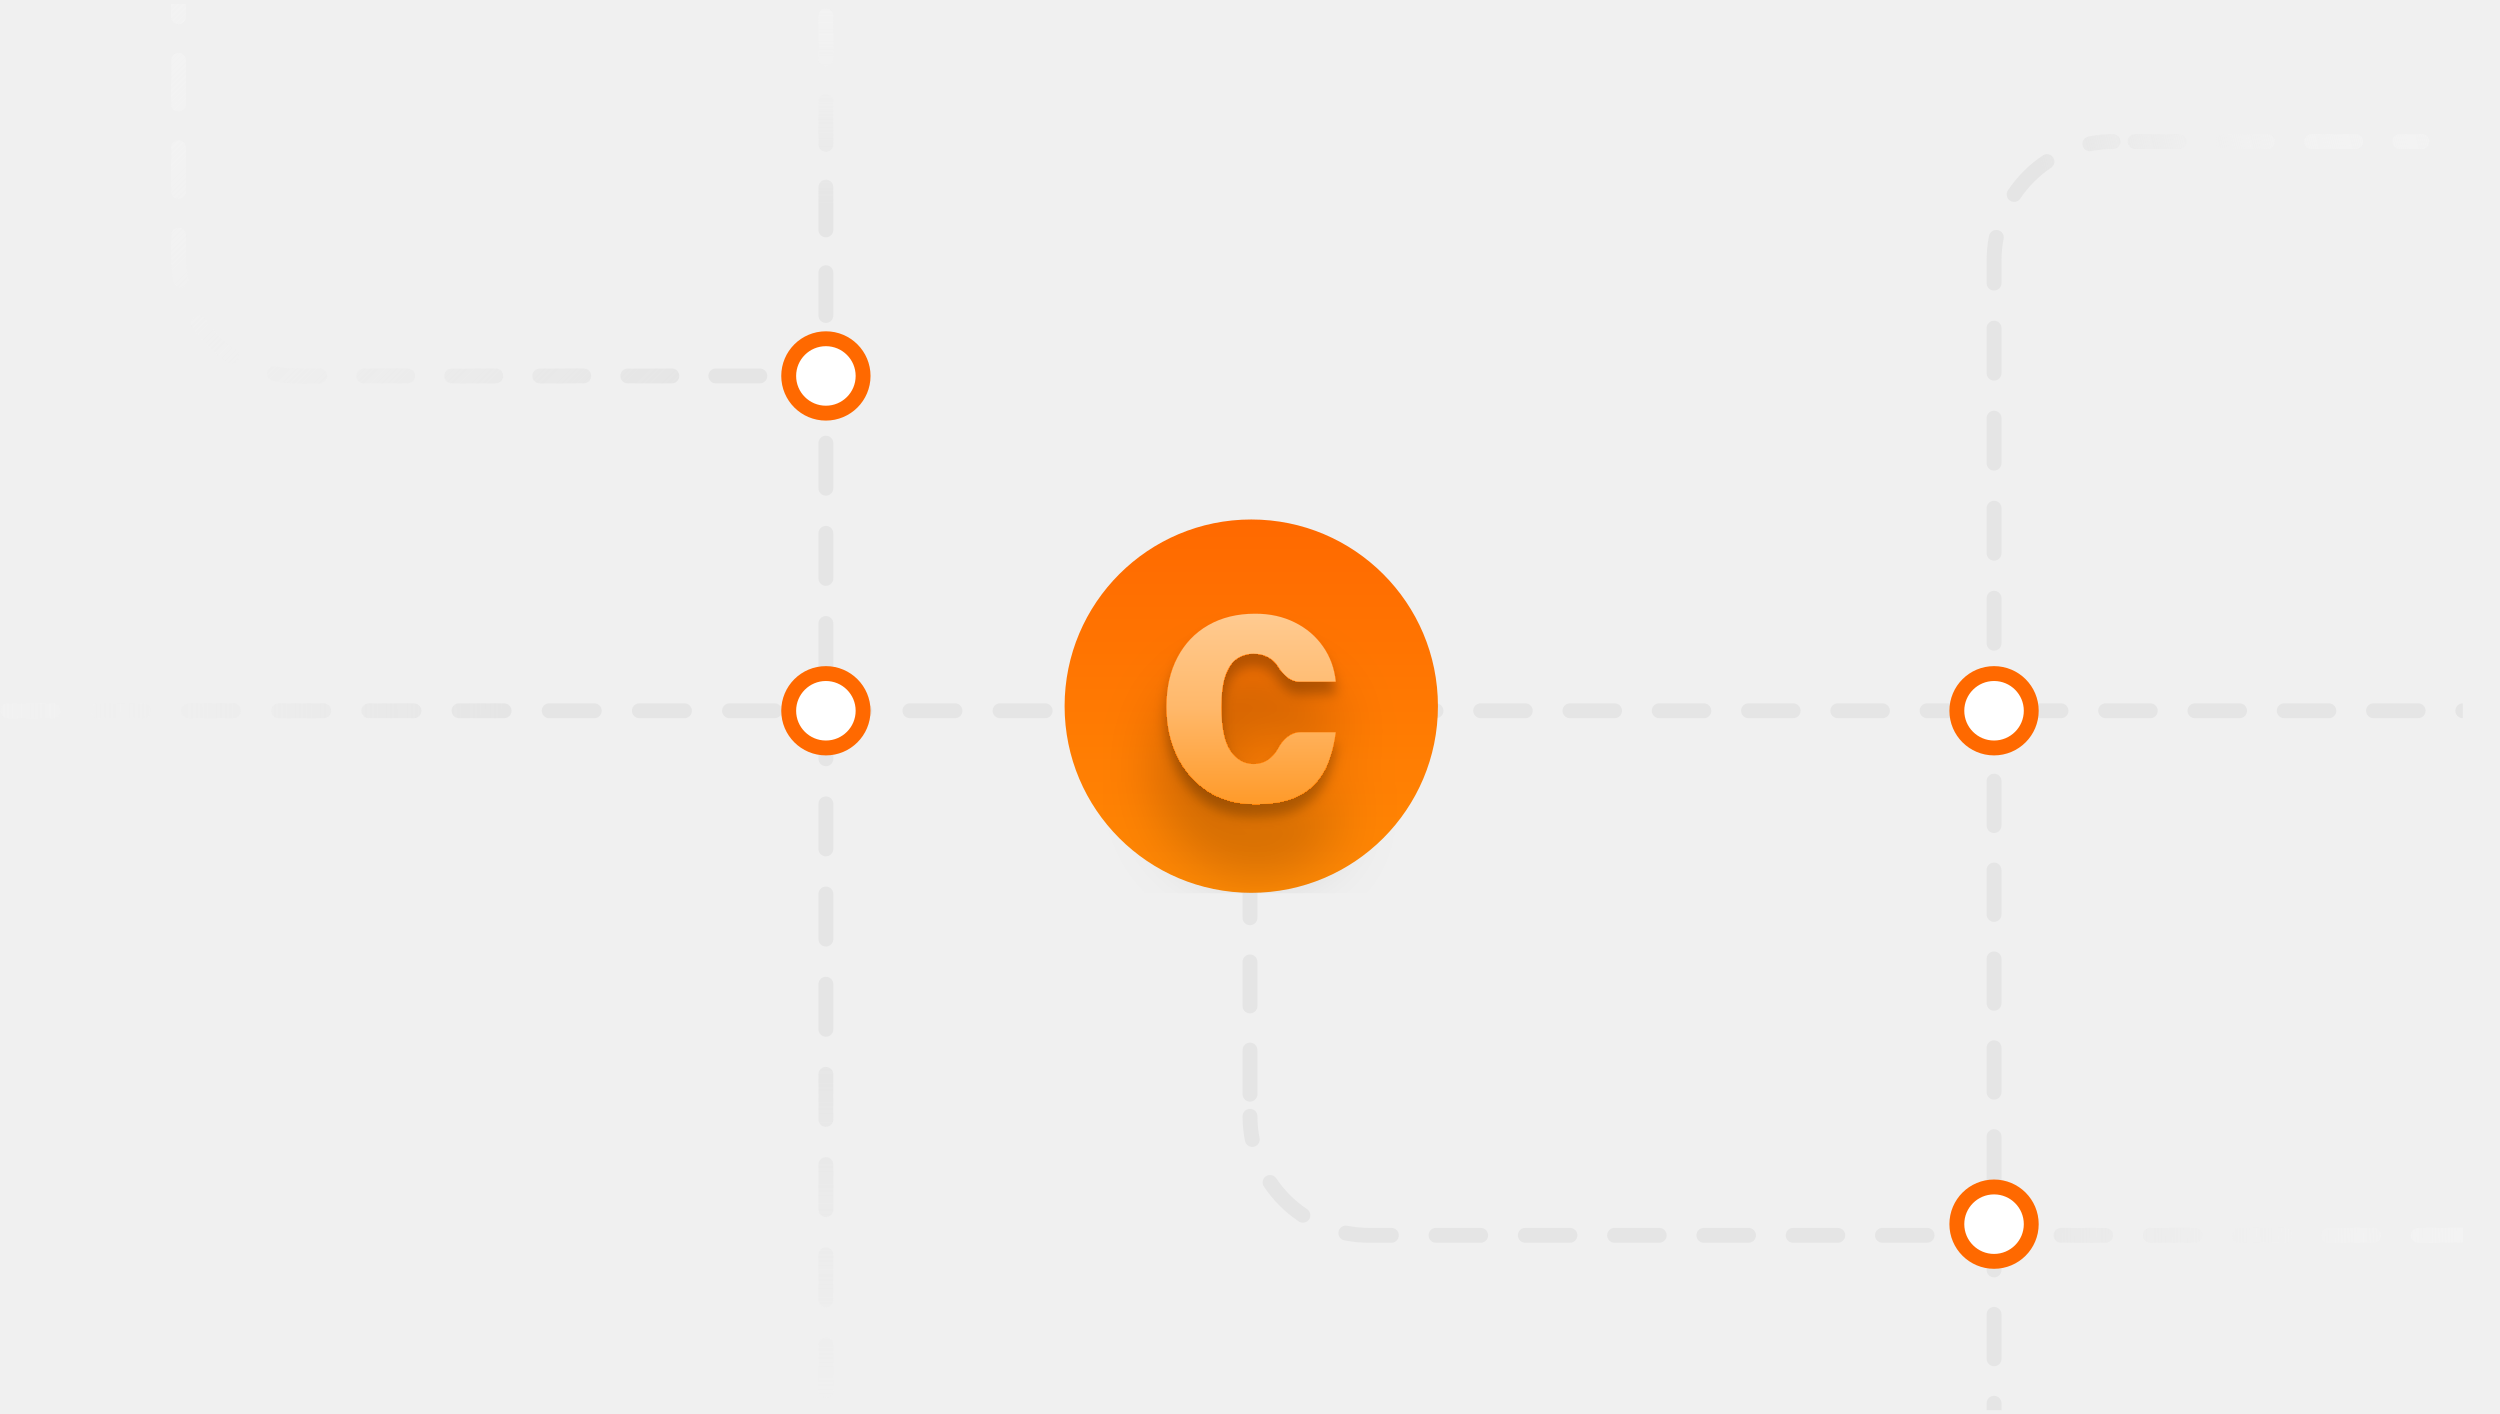
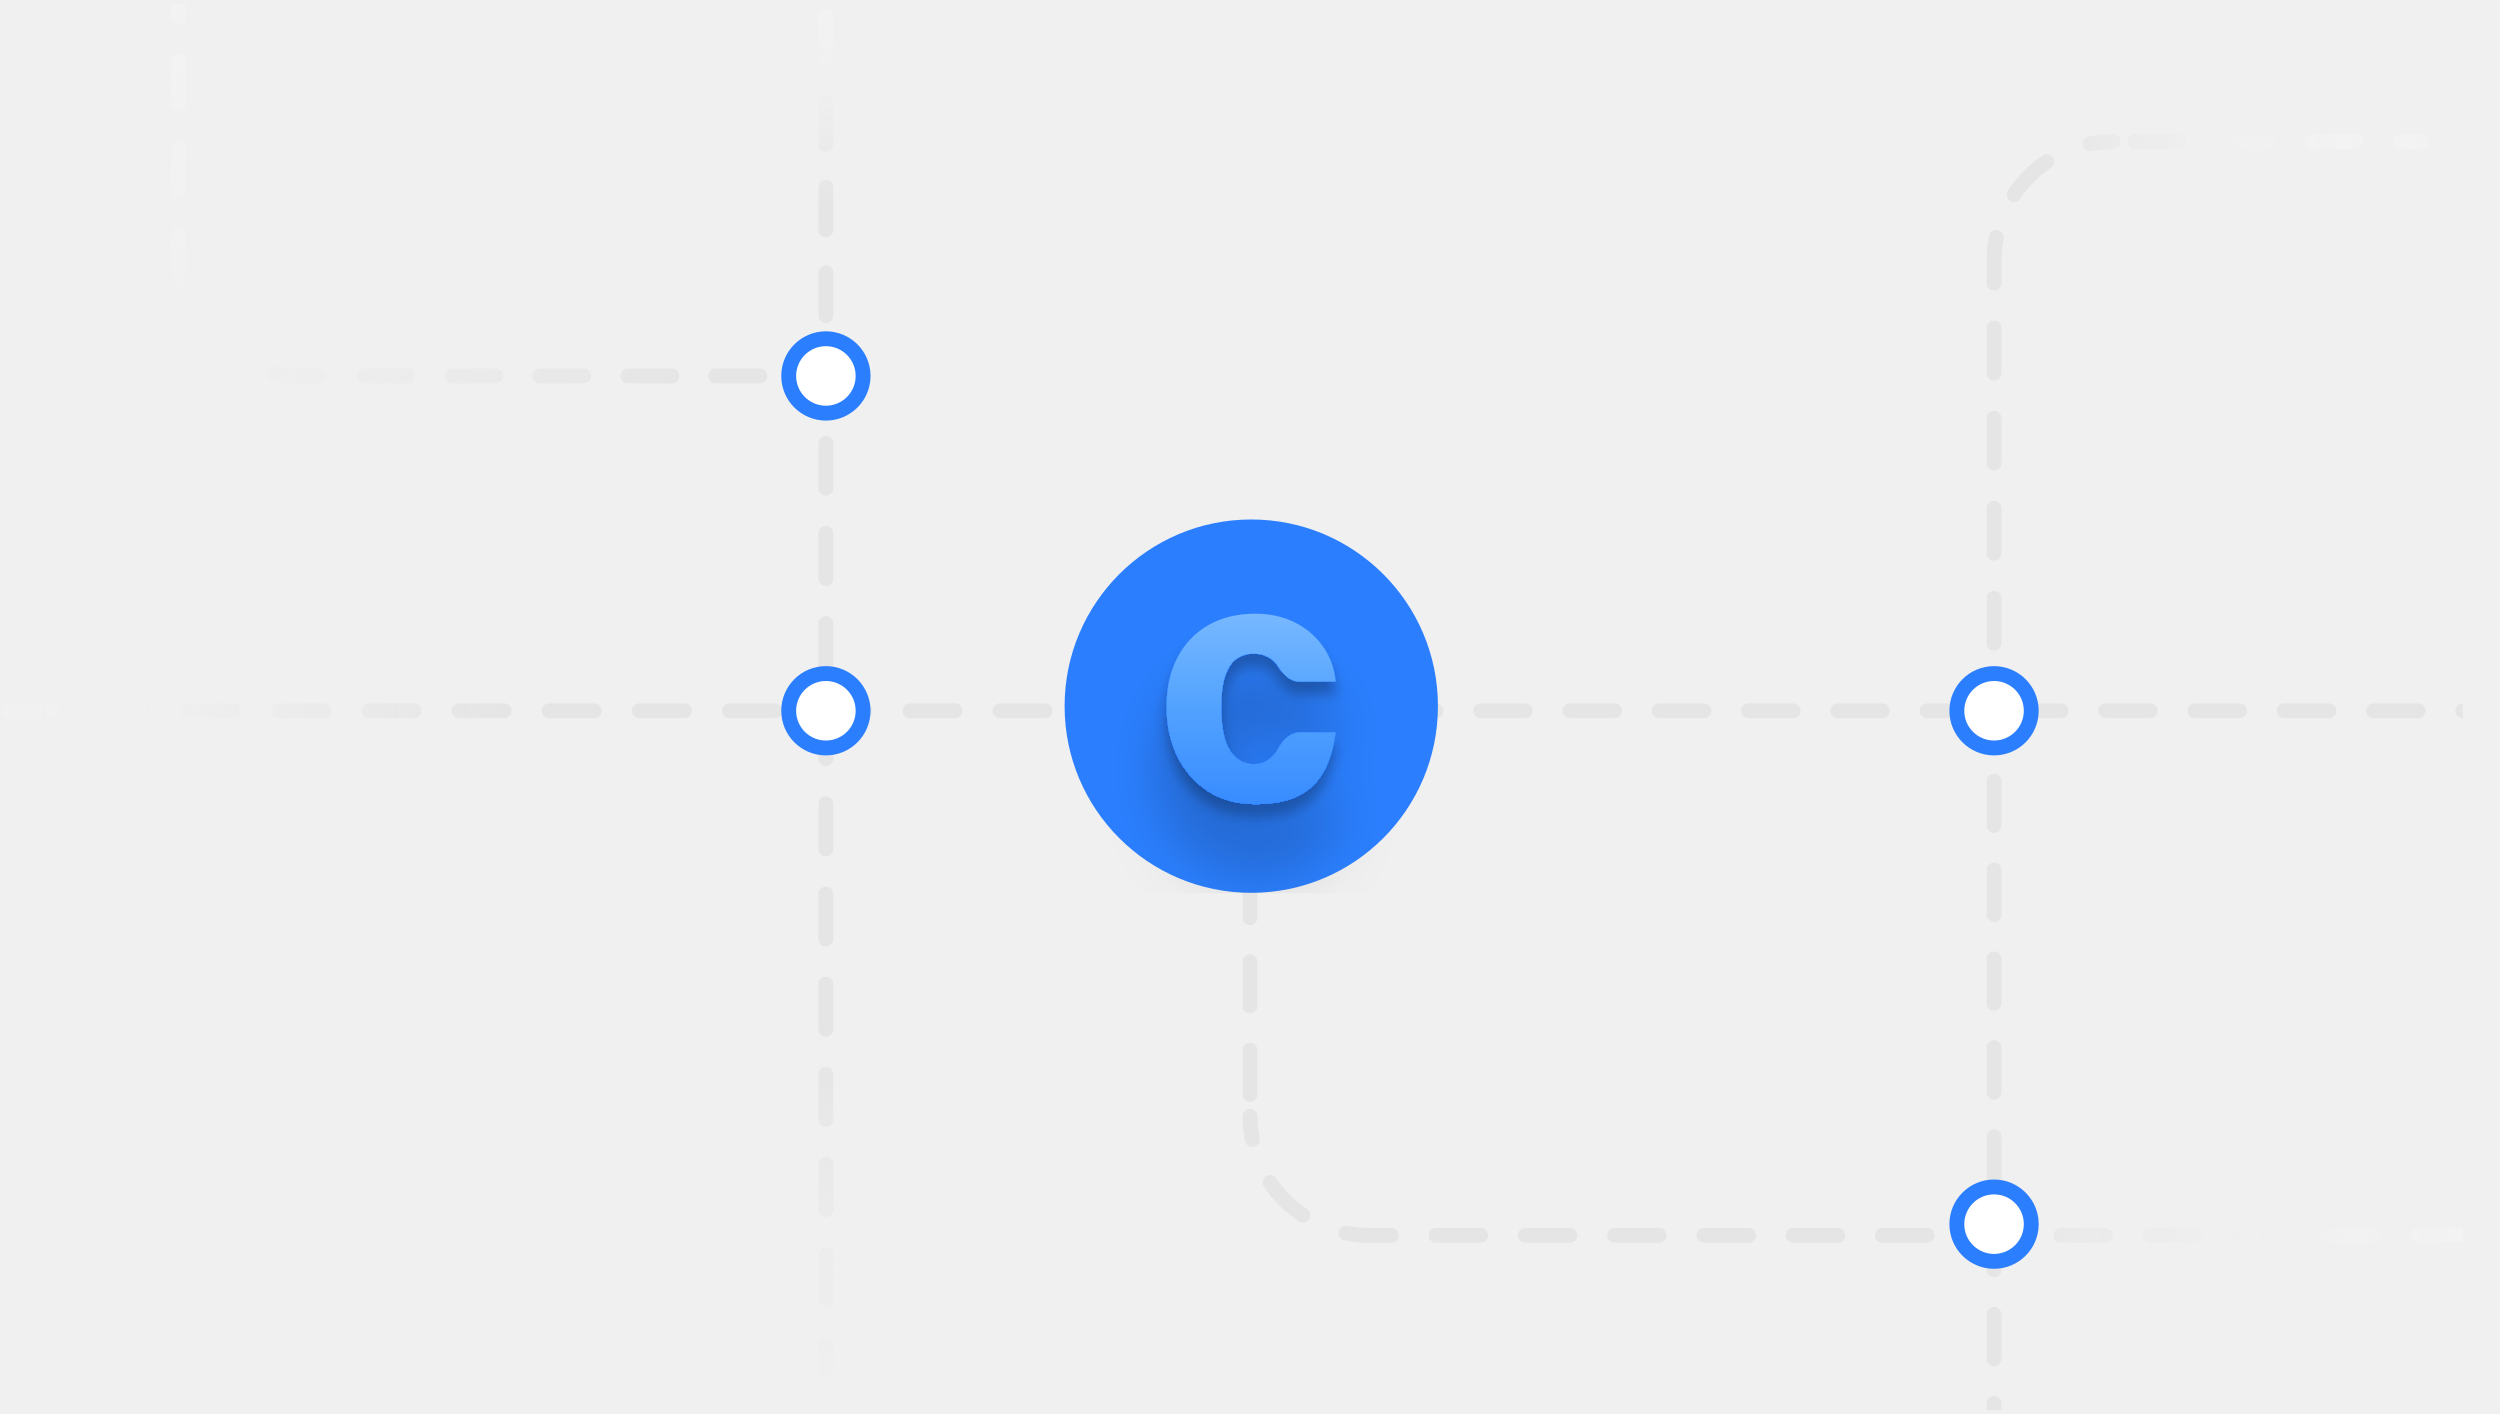
<svg xmlns="http://www.w3.org/2000/svg" width="336" height="190" viewBox="0 0 336 190" fill="none">
  <g clip-path="url(#clip0_3998_20858)">
    <g clip-path="url(#clip1_3998_20858)">
      <path d="M325.5 20.027C326.052 20.027 326.5 19.579 326.5 19.027C326.5 18.475 326.052 18.027 325.5 18.027V20.027ZM273.333 95.527C273.333 92.581 270.946 90.194 268 90.194C265.054 90.194 262.667 92.581 262.667 95.527C262.667 98.472 265.054 100.86 268 100.86C270.946 100.86 273.333 98.472 273.333 95.527ZM284 20.027C284.552 20.027 285 19.579 285 19.027C285 18.475 284.552 18.027 284 18.027V20.027ZM322.536 18.027C321.983 18.027 321.536 18.475 321.536 19.027C321.536 19.579 321.983 20.027 322.536 20.027V18.027ZM316.607 20.027C317.159 20.027 317.607 19.579 317.607 19.027C317.607 18.475 317.159 18.027 316.607 18.027V20.027ZM310.679 18.027C310.126 18.027 309.679 18.475 309.679 19.027C309.679 19.579 310.126 20.027 310.679 20.027V18.027ZM304.75 20.027C305.302 20.027 305.75 19.579 305.75 19.027C305.75 18.475 305.302 18.027 304.75 18.027V20.027ZM298.821 18.027C298.269 18.027 297.821 18.475 297.821 19.027C297.821 19.579 298.269 20.027 298.821 20.027V18.027ZM292.893 20.027C293.445 20.027 293.893 19.579 293.893 19.027C293.893 18.475 293.445 18.027 292.893 18.027V20.027ZM286.964 18.027C286.412 18.027 285.964 18.475 285.964 19.027C285.964 19.579 286.412 20.027 286.964 20.027V18.027ZM280.683 18.35C280.142 18.458 279.789 18.984 279.896 19.526C280.004 20.067 280.53 20.42 281.071 20.312L280.683 18.35ZM275.666 22.553C276.125 22.245 276.248 21.624 275.941 21.166C275.634 20.707 275.013 20.584 274.554 20.891L275.666 22.553ZM269.864 25.581C269.557 26.04 269.68 26.661 270.139 26.968C270.598 27.275 271.219 27.152 271.526 26.693L269.864 25.581ZM269.286 32.098C269.393 31.556 269.04 31.03 268.499 30.923C267.957 30.816 267.431 31.168 267.324 31.71L269.286 32.098ZM267 38.052C267 38.604 267.448 39.052 268 39.052C268.552 39.052 269 38.604 269 38.052H267ZM269 44.102C269 43.55 268.552 43.102 268 43.102C267.448 43.102 267 43.55 267 44.102H269ZM267 50.152C267 50.704 267.448 51.152 268 51.152C268.552 51.152 269 50.704 269 50.152H267ZM269 56.202C269 55.65 268.552 55.202 268 55.202C267.448 55.202 267 55.65 267 56.202H269ZM267 62.252C267 62.804 267.448 63.252 268 63.252C268.552 63.252 269 62.804 269 62.252H267ZM269 68.302C269 67.75 268.552 67.302 268 67.302C267.448 67.302 267 67.75 267 68.302H269ZM267 74.352C267 74.904 267.448 75.352 268 75.352C268.552 75.352 269 74.904 269 74.352H267ZM269 80.402C269 79.85 268.552 79.402 268 79.402C267.448 79.402 267 79.85 267 80.402H269ZM267 86.452C267 87.004 267.448 87.452 268 87.452C268.552 87.452 269 87.004 269 86.452H267ZM269 92.502C269 91.95 268.552 91.502 268 91.502C267.448 91.502 267 91.95 267 92.502H269ZM325.5 18.027H322.536V20.027H325.5V18.027ZM316.607 18.027H310.679V20.027H316.607V18.027ZM304.75 18.027H298.821V20.027H304.75V18.027ZM292.893 18.027H286.964V20.027H292.893V18.027ZM284 18.027C282.866 18.027 281.757 18.138 280.683 18.35L281.071 20.312C282.018 20.125 282.997 20.027 284 20.027V18.027ZM274.554 20.891C272.7 22.132 271.105 23.727 269.864 25.581L271.526 26.693C272.621 25.057 274.03 23.648 275.666 22.553L274.554 20.891ZM267.324 31.71C267.111 32.784 267 33.893 267 35.027H269C269 34.024 269.098 33.045 269.286 32.098L267.324 31.71ZM267 35.027V38.052H269V35.027H267ZM267 44.102V50.152H269V44.102H267ZM267 56.202V62.252H269V56.202H267ZM267 68.302V74.352H269V68.302H267ZM267 80.402V86.452H269V80.402H267ZM267 92.502V95.527H269V92.502H267Z" fill="url(#paint0_linear_3998_20858)" />
      <path d="M169 108.527C169 107.975 168.552 107.527 168 107.527C167.448 107.527 167 107.975 167 108.527H169ZM169 150.027C169 149.475 168.552 149.027 168 149.027C167.448 149.027 167 149.475 167 150.027H169ZM167 111.491C167 112.043 167.448 112.491 168 112.491C168.552 112.491 169 112.043 169 111.491H167ZM169 117.42C169 116.867 168.552 116.42 168 116.42C167.448 116.42 167 116.867 167 117.42H169ZM167 123.348C167 123.901 167.448 124.348 168 124.348C168.552 124.348 169 123.901 169 123.348H167ZM169 129.277C169 128.725 168.552 128.277 168 128.277C167.448 128.277 167 128.725 167 129.277H169ZM167 135.205C167 135.758 167.448 136.205 168 136.205C168.552 136.205 169 135.758 169 135.205H167ZM169 141.134C169 140.582 168.552 140.134 168 140.134C167.448 140.134 167 140.582 167 141.134H169ZM167 147.063C167 147.615 167.448 148.063 168 148.063C168.552 148.063 169 147.615 169 147.063H167ZM167.324 153.344C167.431 153.885 167.957 154.238 168.499 154.13C169.04 154.023 169.393 153.497 169.286 152.955L167.324 153.344ZM171.526 158.36C171.219 157.901 170.598 157.778 170.139 158.086C169.68 158.393 169.557 159.014 169.864 159.473L171.526 158.36ZM174.554 164.163C175.013 164.47 175.634 164.347 175.941 163.888C176.248 163.429 176.125 162.808 175.666 162.501L174.554 164.163ZM181.071 164.741C180.53 164.634 180.004 164.986 179.896 165.528C179.789 166.07 180.142 166.596 180.683 166.703L181.071 164.741ZM187 167.027C187.552 167.027 188 166.579 188 166.027C188 165.475 187.552 165.027 187 165.027V167.027ZM193 165.027C192.448 165.027 192 165.475 192 166.027C192 166.579 192.448 167.027 193 167.027V165.027ZM199 167.027C199.552 167.027 200 166.579 200 166.027C200 165.475 199.552 165.027 199 165.027V167.027ZM205 165.027C204.448 165.027 204 165.475 204 166.027C204 166.579 204.448 167.027 205 167.027V165.027ZM211 167.027C211.552 167.027 212 166.579 212 166.027C212 165.475 211.552 165.027 211 165.027V167.027ZM217 165.027C216.448 165.027 216 165.475 216 166.027C216 166.579 216.448 167.027 217 167.027V165.027ZM223 167.027C223.552 167.027 224 166.579 224 166.027C224 165.475 223.552 165.027 223 165.027V167.027ZM229 165.027C228.448 165.027 228 165.475 228 166.027C228 166.579 228.448 167.027 229 167.027V165.027ZM235 167.027C235.552 167.027 236 166.579 236 166.027C236 165.475 235.552 165.027 235 165.027V167.027ZM241 165.027C240.448 165.027 240 165.475 240 166.027C240 166.579 240.448 167.027 241 167.027V165.027ZM247 167.027C247.552 167.027 248 166.579 248 166.027C248 165.475 247.552 165.027 247 165.027V167.027ZM253 165.027C252.448 165.027 252 165.475 252 166.027C252 166.579 252.448 167.027 253 167.027V165.027ZM259 167.027C259.552 167.027 260 166.579 260 166.027C260 165.475 259.552 165.027 259 165.027V167.027ZM265 165.027C264.448 165.027 264 165.475 264 166.027C264 166.579 264.448 167.027 265 167.027V165.027ZM271 167.027C271.552 167.027 272 166.579 272 166.027C272 165.475 271.552 165.027 271 165.027V167.027ZM277 165.027C276.448 165.027 276 165.475 276 166.027C276 166.579 276.448 167.027 277 167.027V165.027ZM283 167.027C283.552 167.027 284 166.579 284 166.027C284 165.475 283.552 165.027 283 165.027V167.027ZM289 165.027C288.448 165.027 288 165.475 288 166.027C288 166.579 288.448 167.027 289 167.027V165.027ZM295 167.027C295.552 167.027 296 166.579 296 166.027C296 165.475 295.552 165.027 295 165.027V167.027ZM301 165.027C300.448 165.027 300 165.475 300 166.027C300 166.579 300.448 167.027 301 167.027V165.027ZM307 167.027C307.552 167.027 308 166.579 308 166.027C308 165.475 307.552 165.027 307 165.027V167.027ZM313 165.027C312.448 165.027 312 165.475 312 166.027C312 166.579 312.448 167.027 313 167.027V165.027ZM319 167.027C319.552 167.027 320 166.579 320 166.027C320 165.475 319.552 165.027 319 165.027V167.027ZM325 165.027C324.448 165.027 324 165.475 324 166.027C324 166.579 324.448 167.027 325 167.027V165.027ZM331 167.027C331.552 167.027 332 166.579 332 166.027C332 165.475 331.552 165.027 331 165.027V167.027ZM337 165.027C336.448 165.027 336 165.475 336 166.027C336 166.579 336.448 167.027 337 167.027V165.027ZM343 167.027C343.552 167.027 344 166.579 344 166.027C344 165.475 343.552 165.027 343 165.027V167.027ZM349 165.027C348.448 165.027 348 165.475 348 166.027C348 166.579 348.448 167.027 349 167.027V165.027ZM355 167.027C355.552 167.027 356 166.579 356 166.027C356 165.475 355.552 165.027 355 165.027V167.027ZM167 108.527V111.491H169V108.527H167ZM167 117.42V123.348H169V117.42H167ZM167 129.277V135.205H169V129.277H167ZM167 141.134V147.063H169V141.134H167ZM167 150.027C167 151.161 167.111 152.27 167.324 153.344L169.286 152.955C169.098 152.009 169 151.03 169 150.027H167ZM169.864 159.473C171.105 161.326 172.7 162.922 174.554 164.163L175.666 162.501C174.03 161.406 172.621 159.997 171.526 158.36L169.864 159.473ZM180.683 166.703C181.757 166.916 182.866 167.027 184 167.027V165.027C182.997 165.027 182.018 164.929 181.071 164.741L180.683 166.703ZM184 167.027H187V165.027H184V167.027ZM193 167.027H199V165.027H193V167.027ZM205 167.027H211V165.027H205V167.027ZM217 167.027H223V165.027H217V167.027ZM229 167.027H235V165.027H229V167.027ZM241 167.027H247V165.027H241V167.027ZM253 167.027H259V165.027H253V167.027ZM265 167.027H271V165.027H265V167.027ZM277 167.027H283V165.027H277V167.027ZM289 167.027H295V165.027H289V167.027ZM301 167.027H307V165.027H301V167.027ZM313 167.027H319V165.027H313V167.027ZM325 167.027H331V165.027H325V167.027ZM337 167.027H343V165.027H337V167.027ZM349 167.027H355V165.027H349V167.027Z" fill="url(#paint1_linear_3998_20858)" />
      <path d="M178 100.86C180.946 100.86 183.333 98.472 183.333 95.527C183.333 92.581 180.946 90.194 178 90.194C175.054 90.194 172.667 92.581 172.667 95.527C172.667 98.472 175.054 100.86 178 100.86ZM181 96.527C181.552 96.527 182 96.079 182 95.527C182 94.975 181.552 94.527 181 94.527V96.527ZM187 94.527C186.448 94.527 186 94.975 186 95.527C186 96.079 186.448 96.527 187 96.527V94.527ZM193 96.527C193.552 96.527 194 96.079 194 95.527C194 94.975 193.552 94.527 193 94.527V96.527ZM199 94.527C198.448 94.527 198 94.975 198 95.527C198 96.079 198.448 96.527 199 96.527V94.527ZM205 96.527C205.552 96.527 206 96.079 206 95.527C206 94.975 205.552 94.527 205 94.527V96.527ZM211 94.527C210.448 94.527 210 94.975 210 95.527C210 96.079 210.448 96.527 211 96.527V94.527ZM217 96.527C217.552 96.527 218 96.079 218 95.527C218 94.975 217.552 94.527 217 94.527V96.527ZM223 94.527C222.448 94.527 222 94.975 222 95.527C222 96.079 222.448 96.527 223 96.527V94.527ZM229 96.527C229.552 96.527 230 96.079 230 95.527C230 94.975 229.552 94.527 229 94.527V96.527ZM235 94.527C234.448 94.527 234 94.975 234 95.527C234 96.079 234.448 96.527 235 96.527V94.527ZM241 96.527C241.552 96.527 242 96.079 242 95.527C242 94.975 241.552 94.527 241 94.527V96.527ZM247 94.527C246.448 94.527 246 94.975 246 95.527C246 96.079 246.448 96.527 247 96.527V94.527ZM253 96.527C253.552 96.527 254 96.079 254 95.527C254 94.975 253.552 94.527 253 94.527V96.527ZM259 94.527C258.448 94.527 258 94.975 258 95.527C258 96.079 258.448 96.527 259 96.527V94.527ZM265 96.527C265.552 96.527 266 96.079 266 95.527C266 94.975 265.552 94.527 265 94.527V96.527ZM271 94.527C270.448 94.527 270 94.975 270 95.527C270 96.079 270.448 96.527 271 96.527V94.527ZM277 96.527C277.552 96.527 278 96.079 278 95.527C278 94.975 277.552 94.527 277 94.527V96.527ZM283 94.527C282.448 94.527 282 94.975 282 95.527C282 96.079 282.448 96.527 283 96.527V94.527ZM289 96.527C289.552 96.527 290 96.079 290 95.527C290 94.975 289.552 94.527 289 94.527V96.527ZM295 94.527C294.448 94.527 294 94.975 294 95.527C294 96.079 294.448 96.527 295 96.527V94.527ZM301 96.527C301.552 96.527 302 96.079 302 95.527C302 94.975 301.552 94.527 301 94.527V96.527ZM307 94.527C306.448 94.527 306 94.975 306 95.527C306 96.079 306.448 96.527 307 96.527V94.527ZM313 96.527C313.552 96.527 314 96.079 314 95.527C314 94.975 313.552 94.527 313 94.527V96.527ZM319 94.527C318.448 94.527 318 94.975 318 95.527C318 96.079 318.448 96.527 319 96.527V94.527ZM325 96.527C325.552 96.527 326 96.079 326 95.527C326 94.975 325.552 94.527 325 94.527V96.527ZM331 94.527C330.448 94.527 330 94.975 330 95.527C330 96.079 330.448 96.527 331 96.527V94.527ZM337 96.527C337.552 96.527 338 96.079 338 95.527C338 94.975 337.552 94.527 337 94.527V96.527ZM343 94.527C342.448 94.527 342 94.975 342 95.527C342 96.079 342.448 96.527 343 96.527V94.527ZM349 96.527C349.552 96.527 350 96.079 350 95.527C350 94.975 349.552 94.527 349 94.527V96.527ZM355 94.527C354.448 94.527 354 94.975 354 95.527C354 96.079 354.448 96.527 355 96.527V94.527ZM361 96.527C361.552 96.527 362 96.079 362 95.527C362 94.975 361.552 94.527 361 94.527V96.527ZM367 94.527C366.448 94.527 366 94.975 366 95.527C366 96.079 366.448 96.527 367 96.527V94.527ZM373 96.527C373.552 96.527 374 96.079 374 95.527C374 94.975 373.552 94.527 373 94.527V96.527ZM379 94.527C378.448 94.527 378 94.975 378 95.527C378 96.079 378.448 96.527 379 96.527V94.527ZM385 96.527C385.552 96.527 386 96.079 386 95.527C386 94.975 385.552 94.527 385 94.527V96.527ZM391 94.527C390.448 94.527 390 94.975 390 95.527C390 96.079 390.448 96.527 391 96.527V94.527ZM397 96.527C397.552 96.527 398 96.079 398 95.527C398 94.975 397.552 94.527 397 94.527V96.527ZM403 94.527C402.448 94.527 402 94.975 402 95.527C402 96.079 402.448 96.527 403 96.527V94.527ZM409 96.527C409.552 96.527 410 96.079 410 95.527C410 94.975 409.552 94.527 409 94.527V96.527ZM178 96.527H181V94.527H178V96.527ZM187 96.527H193V94.527H187V96.527ZM199 96.527H205V94.527H199V96.527ZM211 96.527H217V94.527H211V96.527ZM223 96.527H229V94.527H223V96.527ZM235 96.527H241V94.527H235V96.527ZM247 96.527H253V94.527H247V96.527ZM259 96.527L265 96.527V94.527L259 94.527V96.527ZM271 96.527H277V94.527H271V96.527ZM283 96.527H289V94.527H283V96.527ZM295 96.527H301V94.527H295V96.527ZM307 96.527H313V94.527H307V96.527ZM319 96.527H325V94.527H319V96.527ZM331 96.527H337V94.527H331V96.527ZM343 96.527H349V94.527H343V96.527ZM355 96.527H361V94.527H355V96.527ZM367 96.527L373 96.527V94.527L367 94.527V96.527ZM379 96.527H385V94.527H379V96.527ZM391 96.527H397V94.527H391V96.527ZM403 96.527H409V94.527H403V96.527Z" fill="#E5E5E5" />
      <g clip-path="url(#clip2_3998_20858)">
        <rect x="143.082" y="69.818" width="50.177" height="50.177" rx="25.088" fill="url(#paint2_linear_3998_20858)" />
        <g filter="url(#filter0_dd_3998_20858)">
          <path d="M168.703 108.072C166.304 108.072 164.208 107.503 162.417 106.367C160.638 105.23 159.255 103.675 158.267 101.7C157.28 99.725 156.786 97.475 156.786 94.949C156.786 92.423 157.274 90.231 158.25 88.371C159.226 86.499 160.604 85.053 162.383 84.031C164.174 82.998 166.281 82.481 168.703 82.481C170.678 82.481 172.446 82.871 174.007 83.652C175.569 84.421 176.832 85.495 177.796 86.872C178.76 88.239 179.334 89.817 179.518 91.608H174.658C173.429 91.608 172.462 90.659 171.82 89.611C171.476 89.048 171.022 88.618 170.46 88.319C169.909 88.009 169.249 87.854 168.479 87.854C167.641 87.854 166.895 88.072 166.241 88.508C165.586 88.945 165.07 89.691 164.691 90.747C164.323 91.792 164.14 93.227 164.14 95.052C164.14 97.819 164.547 99.788 165.362 100.959C166.177 102.119 167.216 102.699 168.479 102.699C169.249 102.699 169.909 102.504 170.46 102.113C171.022 101.723 171.476 101.206 171.82 100.563C172.427 99.41 173.483 98.428 174.785 98.428H179.518C179.346 99.714 179.053 100.936 178.64 102.096C178.238 103.256 177.635 104.289 176.832 105.196C176.039 106.091 174.983 106.797 173.663 107.314C172.343 107.819 170.689 108.072 168.703 108.072Z" fill="url(#paint3_linear_3998_20858)" />
          <path d="M168.703 108.072C166.304 108.072 164.208 107.503 162.417 106.367C160.638 105.23 159.255 103.675 158.267 101.7C157.28 99.725 156.786 97.475 156.786 94.949C156.786 92.423 157.274 90.231 158.25 88.371C159.226 86.499 160.604 85.053 162.383 84.031C164.174 82.998 166.281 82.481 168.703 82.481C170.678 82.481 172.446 82.871 174.007 83.652C175.569 84.421 176.832 85.495 177.796 86.872C178.76 88.239 179.334 89.817 179.518 91.608H174.658C173.429 91.608 172.462 90.659 171.82 89.611C171.476 89.048 171.022 88.618 170.46 88.319C169.909 88.009 169.249 87.854 168.479 87.854C167.641 87.854 166.895 88.072 166.241 88.508C165.586 88.945 165.07 89.691 164.691 90.747C164.323 91.792 164.14 93.227 164.14 95.052C164.14 97.819 164.547 99.788 165.362 100.959C166.177 102.119 167.216 102.699 168.479 102.699C169.249 102.699 169.909 102.504 170.46 102.113C171.022 101.723 171.476 101.206 171.82 100.563C172.427 99.41 173.483 98.428 174.785 98.428H179.518C179.346 99.714 179.053 100.936 178.64 102.096C178.238 103.256 177.635 104.289 176.832 105.196C176.039 106.091 174.983 106.797 173.663 107.314C172.343 107.819 170.689 108.072 168.703 108.072Z" fill="url(#paint4_linear_3998_20858)" />
        </g>
      </g>
      <path d="M269 96.027C269 95.475 268.552 95.027 268 95.027C267.448 95.027 267 95.475 267 96.027H269ZM273.333 203.527C273.333 200.581 270.946 198.194 268 198.194C265.054 198.194 262.667 200.581 262.667 203.527C262.667 206.472 265.054 208.86 268 208.86C270.946 208.86 273.333 206.472 273.333 203.527ZM269 200.541C269 199.988 268.552 199.541 268 199.541C267.448 199.541 267 199.988 267 200.541H269ZM267 194.569C267 195.121 267.448 195.569 268 195.569C268.552 195.569 269 195.121 269 194.569H267ZM269 188.596C269 188.044 268.552 187.596 268 187.596C267.448 187.596 267 188.044 267 188.596H269ZM267 182.624C267 183.176 267.448 183.624 268 183.624C268.552 183.624 269 183.176 269 182.624H267ZM269 176.652C269 176.1 268.552 175.652 268 175.652C267.448 175.652 267 176.1 267 176.652H269ZM267 170.68C267 171.232 267.448 171.68 268 171.68C268.552 171.68 269 171.232 269 170.68H267ZM269 164.707C269 164.155 268.552 163.707 268 163.707C267.448 163.707 267 164.155 267 164.707H269ZM267 158.735C267 159.287 267.448 159.735 268 159.735C268.552 159.735 269 159.287 269 158.735H267ZM269 152.763C269 152.211 268.552 151.763 268 151.763C267.448 151.763 267 152.211 267 152.763H269ZM267 146.791C267 147.343 267.448 147.791 268 147.791C268.552 147.791 269 147.343 269 146.791H267ZM269 140.819C269 140.266 268.552 139.819 268 139.819C267.448 139.819 267 140.266 267 140.819H269ZM267 134.846C267 135.399 267.448 135.846 268 135.846C268.552 135.846 269 135.399 269 134.846H267ZM269 128.874C269 128.322 268.552 127.874 268 127.874C267.448 127.874 267 128.322 267 128.874H269ZM267 122.902C267 123.454 267.448 123.902 268 123.902C268.552 123.902 269 123.454 269 122.902H267ZM269 116.93C269 116.377 268.552 115.93 268 115.93C267.448 115.93 267 116.377 267 116.93H269ZM267 110.957C267 111.51 267.448 111.957 268 111.957C268.552 111.957 269 111.51 269 110.957H267ZM269 104.985C269 104.433 268.552 103.985 268 103.985C267.448 103.985 267 104.433 267 104.985H269ZM267 99.013C267 99.565 267.448 100.013 268 100.013C268.552 100.013 269 99.565 269 99.013H267ZM269 203.527V200.541H267V203.527H269ZM269 194.569V188.596H267V194.569H269ZM269 182.624V176.652H267V182.624H269ZM269 170.68V164.707H267V170.68H269ZM269 158.735V152.763H267V158.735H269ZM269 146.791V140.819H267V146.791H269ZM269 134.846V128.874H267V134.846H269ZM269 122.902V116.93H267V122.902H269ZM269 110.957V104.985H267V110.957H269ZM269 99.013V96.027H267V99.013H269Z" fill="#E5E5E5" />
      <path d="M116.333 208.027C116.333 205.081 113.946 202.694 111 202.694C108.054 202.694 105.667 205.081 105.667 208.027C105.667 210.972 108.054 213.36 111 213.36C113.946 213.36 116.333 210.972 116.333 208.027ZM112 204.997C112 204.445 111.552 203.997 111 203.997C110.448 203.997 110 204.445 110 204.997H112ZM110 198.937C110 199.489 110.448 199.937 111 199.937C111.552 199.937 112 199.489 112 198.937H110ZM112 192.877C112 192.325 111.552 191.877 111 191.877C110.448 191.877 110 192.325 110 192.877H112ZM110 186.817C110 187.369 110.448 187.817 111 187.817C111.552 187.817 112 187.369 112 186.817H110ZM112 180.757C112 180.205 111.552 179.757 111 179.757C110.448 179.757 110 180.205 110 180.757H112ZM110 174.697C110 175.249 110.448 175.697 111 175.697C111.552 175.697 112 175.249 112 174.697H110ZM112 168.637C112 168.085 111.552 167.637 111 167.637C110.448 167.637 110 168.085 110 168.637H112ZM110 162.577C110 163.129 110.448 163.577 111 163.577C111.552 163.577 112 163.129 112 162.577H110ZM112 156.517C112 155.965 111.552 155.517 111 155.517C110.448 155.517 110 155.965 110 156.517H112ZM110 150.457C110 151.009 110.448 151.457 111 151.457C111.552 151.457 112 151.009 112 150.457H110ZM112 144.397C112 143.845 111.552 143.397 111 143.397C110.448 143.397 110 143.845 110 144.397H112ZM110 138.337C110 138.889 110.448 139.337 111 139.337C111.552 139.337 112 138.889 112 138.337H110ZM112 132.277C112 131.725 111.552 131.277 111 131.277C110.448 131.277 110 131.725 110 132.277H112ZM110 126.217C110 126.769 110.448 127.217 111 127.217C111.552 127.217 112 126.769 112 126.217H110ZM112 120.157C112 119.605 111.552 119.157 111 119.157C110.448 119.157 110 119.605 110 120.157H112ZM110 114.097C110 114.649 110.448 115.097 111 115.097C111.552 115.097 112 114.649 112 114.097H110ZM112 108.037C112 107.485 111.552 107.037 111 107.037C110.448 107.037 110 107.485 110 108.037H112ZM110 101.977C110 102.529 110.448 102.977 111 102.977C111.552 102.977 112 102.529 112 101.977H110ZM112 95.917C112 95.365 111.552 94.917 111 94.917C110.448 94.917 110 95.365 110 95.917H112ZM110 89.857C110 90.409 110.448 90.857 111 90.857C111.552 90.857 112 90.409 112 89.857H110ZM112 83.797C112 83.245 111.552 82.797 111 82.797C110.448 82.797 110 83.245 110 83.797H112ZM110 77.737C110 78.289 110.448 78.737 111 78.737C111.552 78.737 112 78.289 112 77.737H110ZM112 71.677C112 71.125 111.552 70.677 111 70.677C110.448 70.677 110 71.125 110 71.677H112ZM110 65.617C110 66.169 110.448 66.617 111 66.617C111.552 66.617 112 66.169 112 65.617H110ZM112 59.557C112 59.005 111.552 58.557 111 58.557C110.448 58.557 110 59.005 110 59.557H112ZM112 208.027V204.997H110V208.027H112ZM112 198.937V192.877H110V198.937H112ZM112 186.817V180.757H110V186.817H112ZM112 174.697V168.637H110V174.697H112ZM112 162.577V156.517H110V162.577H112ZM112 150.457V144.397H110V150.457H112ZM112 138.337V132.277H110V138.337H112ZM112 126.217V120.157H110V126.217H112ZM112 114.097V108.037H110V114.097H112ZM112 101.977V95.917H110V101.977H112ZM112 89.857V83.797H110V89.857H112ZM112 77.737V71.677H110V77.737H112ZM112 65.617V59.557H110V65.617H112Z" fill="url(#paint5_linear_3998_20858)" />
      <path d="M110 51.027C110 51.579 110.448 52.027 111 52.027C111.552 52.027 112 51.579 112 51.027H110ZM105.667 -6.473C105.667 -3.528 108.054 -1.14 111 -1.14C113.946 -1.14 116.333 -3.528 116.333 -6.473C116.333 -9.419 113.946 -11.806 111 -11.806C108.054 -11.806 105.667 -9.419 105.667 -6.473ZM110 -3.598C110 -3.046 110.448 -2.598 111 -2.598C111.552 -2.598 112 -3.046 112 -3.598H110ZM112 2.152C112 1.6 111.552 1.152 111 1.152C110.448 1.152 110 1.6 110 2.152H112ZM110 7.902C110 8.454 110.448 8.902 111 8.902C111.552 8.902 112 8.454 112 7.902H110ZM112 13.652C112 13.1 111.552 12.652 111 12.652C110.448 12.652 110 13.1 110 13.652H112ZM110 19.402C110 19.954 110.448 20.402 111 20.402C111.552 20.402 112 19.954 112 19.402H110ZM112 25.152C112 24.6 111.552 24.152 111 24.152C110.448 24.152 110 24.6 110 25.152H112ZM110 30.902C110 31.454 110.448 31.902 111 31.902C111.552 31.902 112 31.454 112 30.902H110ZM112 36.652C112 36.1 111.552 35.652 111 35.652C110.448 35.652 110 36.1 110 36.652H112ZM110 42.402C110 42.954 110.448 43.402 111 43.402C111.552 43.402 112 42.954 112 42.402H110ZM112 48.152C112 47.6 111.552 47.152 111 47.152C110.448 47.152 110 47.6 110 48.152H112ZM110 -6.473V-3.598H112V-6.473H110ZM110 2.152V7.902H112V2.152H110ZM110 13.652V19.402H112V13.652H110ZM110 25.152V30.902H112V25.152H110ZM110 36.652V42.402H112V36.652H110ZM110 48.152V51.027H112V48.152H110Z" fill="url(#paint6_linear_3998_20858)" />
      <path d="M-8 100.86C-5.054 100.86 -2.667 98.472 -2.667 95.527C-2.667 92.581 -5.054 90.194 -8 90.194C-10.945 90.194 -13.333 92.581 -13.333 95.527C-13.333 98.472 -10.945 100.86 -8 100.86ZM-4.97 96.527C-4.418 96.527 -3.97 96.079 -3.97 95.527C-3.97 94.975 -4.418 94.527 -4.97 94.527V96.527ZM1.09 94.527C0.538 94.527 0.09 94.975 0.09 95.527C0.09 96.079 0.538 96.527 1.09 96.527V94.527ZM7.15 96.527C7.702 96.527 8.15 96.079 8.15 95.527C8.15 94.975 7.702 94.527 7.15 94.527V96.527ZM13.21 94.527C12.658 94.527 12.21 94.975 12.21 95.527C12.21 96.079 12.658 96.527 13.21 96.527V94.527ZM19.27 96.527C19.822 96.527 20.27 96.079 20.27 95.527C20.27 94.975 19.822 94.527 19.27 94.527V96.527ZM25.33 94.527C24.778 94.527 24.33 94.975 24.33 95.527C24.33 96.079 24.778 96.527 25.33 96.527V94.527ZM31.39 96.527C31.942 96.527 32.39 96.079 32.39 95.527C32.39 94.975 31.942 94.527 31.39 94.527V96.527ZM37.45 94.527C36.898 94.527 36.45 94.975 36.45 95.527C36.45 96.079 36.898 96.527 37.45 96.527V94.527ZM43.51 96.527C44.062 96.527 44.51 96.079 44.51 95.527C44.51 94.975 44.062 94.527 43.51 94.527V96.527ZM49.57 94.527C49.018 94.527 48.57 94.975 48.57 95.527C48.57 96.079 49.018 96.527 49.57 96.527V94.527ZM55.63 96.527C56.182 96.527 56.63 96.079 56.63 95.527C56.63 94.975 56.182 94.527 55.63 94.527V96.527ZM61.69 94.527C61.138 94.527 60.69 94.975 60.69 95.527C60.69 96.079 61.138 96.527 61.69 96.527V94.527ZM67.75 96.527C68.302 96.527 68.75 96.079 68.75 95.527C68.75 94.975 68.302 94.527 67.75 94.527V96.527ZM73.81 94.527C73.258 94.527 72.81 94.975 72.81 95.527C72.81 96.079 73.258 96.527 73.81 96.527V94.527ZM79.87 96.527C80.422 96.527 80.87 96.079 80.87 95.527C80.87 94.975 80.422 94.527 79.87 94.527V96.527ZM85.93 94.527C85.378 94.527 84.93 94.975 84.93 95.527C84.93 96.079 85.378 96.527 85.93 96.527V94.527ZM91.99 96.527C92.542 96.527 92.99 96.079 92.99 95.527C92.99 94.975 92.542 94.527 91.99 94.527V96.527ZM98.05 94.527C97.498 94.527 97.05 94.975 97.05 95.527C97.05 96.079 97.498 96.527 98.05 96.527V94.527ZM104.11 96.527C104.662 96.527 105.11 96.079 105.11 95.527C105.11 94.975 104.662 94.527 104.11 94.527V96.527ZM110.17 94.527C109.618 94.527 109.17 94.975 109.17 95.527C109.17 96.079 109.618 96.527 110.17 96.527V94.527ZM116.23 96.527C116.782 96.527 117.23 96.079 117.23 95.527C117.23 94.975 116.782 94.527 116.23 94.527V96.527ZM122.29 94.527C121.738 94.527 121.29 94.975 121.29 95.527C121.29 96.079 121.738 96.527 122.29 96.527V94.527ZM128.35 96.527C128.902 96.527 129.35 96.079 129.35 95.527C129.35 94.975 128.902 94.527 128.35 94.527V96.527ZM134.41 94.527C133.858 94.527 133.41 94.975 133.41 95.527C133.41 96.079 133.858 96.527 134.41 96.527V94.527ZM140.47 96.527C141.022 96.527 141.47 96.079 141.47 95.527C141.47 94.975 141.022 94.527 140.47 94.527V96.527ZM-8 96.527H-4.97V94.527H-8V96.527ZM1.09 96.527H7.15V94.527H1.09V96.527ZM13.21 96.527H19.27V94.527H13.21V96.527ZM25.33 96.527H31.39V94.527H25.33V96.527ZM37.45 96.527H43.51V94.527H37.45V96.527ZM49.57 96.527H55.63V94.527H49.57V96.527ZM61.69 96.527H67.75V94.527H61.69V96.527ZM73.81 96.527H79.87V94.527H73.81V96.527ZM85.93 96.527H91.99V94.527H85.93V96.527ZM98.05 96.527H104.11V94.527H98.05V96.527ZM110.17 96.527H116.23V94.527H110.17V96.527ZM122.29 96.527H128.35V94.527H122.29V96.527ZM134.41 96.527H140.47V94.527H134.41V96.527Z" fill="url(#paint7_linear_3998_20858)" />
-       <rect x="-1" y="1" width="10" height="10" rx="5" transform="matrix(-1 0 0 1 272 89.5269)" fill="white" stroke="#FF6900" stroke-width="2" />
-       <rect x="-1" y="1" width="10" height="10" rx="5" transform="matrix(-1 0 0 1 272 158.527)" fill="white" stroke="#FF6900" stroke-width="2" />
+       <rect x="-1" y="1" width="10" height="10" rx="5" transform="matrix(-1 0 0 1 272 89.5269)" fill="white" stroke="#2b7fff" stroke-width="2" />
+       <rect x="-1" y="1" width="10" height="10" rx="5" transform="matrix(-1 0 0 1 272 158.527)" fill="white" stroke="#2b7fff" stroke-width="2" />
      <path d="M111 55.86C108.054 55.86 105.667 53.472 105.667 50.527C105.667 47.581 108.054 45.194 111 45.194C113.946 45.194 116.333 47.581 116.333 50.527C116.333 53.472 113.946 55.86 111 55.86ZM108.042 51.527C107.489 51.527 107.042 51.079 107.042 50.527C107.042 49.975 107.489 49.527 108.042 49.527V51.527ZM102.125 49.527C102.677 49.527 103.125 49.975 103.125 50.527C103.125 51.079 102.677 51.527 102.125 51.527V49.527ZM96.208 51.527C95.656 51.527 95.208 51.079 95.208 50.527C95.208 49.975 95.656 49.527 96.208 49.527V51.527ZM90.292 49.527C90.844 49.527 91.292 49.975 91.292 50.527C91.292 51.079 90.844 51.527 90.292 51.527V49.527ZM84.375 51.527C83.823 51.527 83.375 51.079 83.375 50.527C83.375 49.975 83.823 49.527 84.375 49.527V51.527ZM78.458 49.527C79.011 49.527 79.458 49.975 79.458 50.527C79.458 51.079 79.011 51.527 78.458 51.527V49.527ZM72.542 51.527C71.989 51.527 71.542 51.079 71.542 50.527C71.542 49.975 71.989 49.527 72.542 49.527V51.527ZM66.625 49.527C67.177 49.527 67.625 49.975 67.625 50.527C67.625 51.079 67.177 51.527 66.625 51.527V49.527ZM60.708 51.527C60.156 51.527 59.708 51.079 59.708 50.527C59.708 49.975 60.156 49.527 60.708 49.527V51.527ZM54.792 49.527C55.344 49.527 55.792 49.975 55.792 50.527C55.792 51.079 55.344 51.527 54.792 51.527V49.527ZM48.875 51.527C48.323 51.527 47.875 51.079 47.875 50.527C47.875 49.975 48.323 49.527 48.875 49.527V51.527ZM42.958 49.527C43.511 49.527 43.958 49.975 43.958 50.527C43.958 51.079 43.511 51.527 42.958 51.527V49.527ZM36.683 51.203C36.142 51.096 35.789 50.57 35.896 50.028C36.004 49.486 36.53 49.134 37.072 49.241L36.683 51.203ZM31.666 47.001C32.125 47.308 32.248 47.929 31.941 48.388C31.634 48.847 31.013 48.97 30.554 48.663L31.666 47.001ZM25.864 43.973C25.557 43.514 25.68 42.893 26.139 42.586C26.598 42.279 27.219 42.401 27.526 42.86L25.864 43.973ZM25.285 37.455C25.393 37.997 25.04 38.523 24.499 38.63C23.957 38.738 23.431 38.385 23.324 37.843L25.285 37.455ZM23 31.592C23 31.04 23.448 30.592 24 30.592C24.552 30.592 25 31.04 25 31.592H23ZM25 25.723C25 26.275 24.552 26.723 24 26.723C23.448 26.723 23 26.275 23 25.723H25ZM23 19.853C23 19.301 23.448 18.853 24 18.853C24.552 18.853 25 19.301 25 19.853H23ZM25 13.983C25 14.536 24.552 14.983 24 14.983C23.448 14.983 23 14.536 23 13.983H25ZM23 8.114C23 7.562 23.448 7.114 24 7.114C24.552 7.114 25 7.562 25 8.114H23ZM25 2.244C25 2.797 24.552 3.244 24 3.244C23.448 3.244 23 2.797 23 2.244H25ZM23 -3.625C23 -4.178 23.448 -4.625 24 -4.625C24.552 -4.625 25 -4.178 25 -3.625H23ZM25 -9.495C25 -8.943 24.552 -8.495 24 -8.495C23.448 -8.495 23 -8.943 23 -9.495H25ZM23 -15.364C23 -15.917 23.448 -16.364 24 -16.364C24.552 -16.364 25 -15.917 25 -15.364H23ZM25 -21.234C25 -20.682 24.552 -20.234 24 -20.234C23.448 -20.234 23 -20.682 23 -21.234H25ZM23 -27.104C23 -27.656 23.448 -28.104 24 -28.104C24.552 -28.104 25 -27.656 25 -27.104H23ZM25 -32.973C25 -32.421 24.552 -31.973 24 -31.973C23.448 -31.973 23 -32.421 23 -32.973H25ZM23 -38.843C23 -39.395 23.448 -39.843 24 -39.843C24.552 -39.843 25 -39.395 25 -38.843H23ZM25 -44.712C25 -44.16 24.552 -43.712 24 -43.712C23.448 -43.712 23 -44.16 23 -44.712H25ZM23 -50.582C23 -51.134 23.448 -51.582 24 -51.582C24.552 -51.582 25 -51.134 25 -50.582H23ZM25 -56.451C25 -55.899 24.552 -55.451 24 -55.451C23.448 -55.451 23 -55.899 23 -56.451H25ZM23 -62.321C23 -62.873 23.448 -63.321 24 -63.321C24.552 -63.321 25 -62.873 25 -62.321H23ZM25 -68.191C25 -67.638 24.552 -67.191 24 -67.191C23.448 -67.191 23 -67.638 23 -68.191H25ZM23 -74.06C23 -74.612 23.448 -75.06 24 -75.06C24.552 -75.06 25 -74.612 25 -74.06H23ZM25 -79.93C25 -79.377 24.552 -78.93 24 -78.93C23.448 -78.93 23 -79.377 23 -79.93H25ZM23 -85.799C23 -86.352 23.448 -86.799 24 -86.799C24.552 -86.799 25 -86.352 25 -85.799H23ZM25 -91.669C25 -91.117 24.552 -90.669 24 -90.669C23.448 -90.669 23 -91.117 23 -91.669H25ZM23 -97.538C23 -98.091 23.448 -98.538 24 -98.538C24.552 -98.538 25 -98.091 25 -97.538H23ZM111 51.527H108.042V49.527H111V51.527ZM102.125 51.527L96.208 51.527V49.527L102.125 49.527V51.527ZM90.292 51.527H84.375V49.527H90.292V51.527ZM78.458 51.527H72.542V49.527H78.458V51.527ZM66.625 51.527H60.708V49.527H66.625V51.527ZM54.792 51.527H48.875V49.527H54.792V51.527ZM42.958 51.527L40 51.527V49.527L42.958 49.527V51.527ZM40 51.527C38.866 51.527 37.757 51.416 36.683 51.203L37.072 49.241C38.018 49.428 38.997 49.527 40 49.527V51.527ZM30.554 48.663C28.7 47.422 27.105 45.827 25.864 43.973L27.526 42.86C28.621 44.497 30.03 45.906 31.666 47.001L30.554 48.663ZM23.324 37.843C23.111 36.77 23 35.661 23 34.527H25C25 35.53 25.098 36.509 25.285 37.455L23.324 37.843ZM23 34.527V31.592H25V34.527H23ZM23 25.723L23 19.853H25L25 25.723H23ZM23 13.983V8.114H25V13.983H23ZM23 2.244V-3.625H25V2.244H23ZM23 -9.495V-15.364H25V-9.495H23ZM23 -21.234V-27.104H25V-21.234H23ZM23 -32.973L23 -38.843H25L25 -32.973H23ZM23 -44.712V-50.582H25V-44.712H23ZM23 -56.451V-62.321H25V-56.451H23ZM23 -68.191V-74.06H25V-68.191H23ZM23 -79.93V-85.799H25V-79.93H23ZM23 -91.669V-97.538H25V-91.669H23Z" fill="url(#paint8_linear_3998_20858)" />
-       <rect x="106" y="45.527" width="10" height="10" rx="5" fill="white" stroke="#FF6900" stroke-width="2" />
-       <rect x="106" y="90.527" width="10" height="10" rx="5" fill="white" stroke="#FF6900" stroke-width="2" />
+       <rect x="106" y="45.527" width="10" height="10" rx="5" fill="white" stroke="#2b7fff" stroke-width="2" />
+       <rect x="106" y="90.527" width="10" height="10" rx="5" fill="white" stroke="#2b7fff" stroke-width="2" />
    </g>
  </g>
  <defs>
    <filter id="filter0_dd_3998_20858" x="148.366" y="82.481" width="39.573" height="42.432" filterUnits="userSpaceOnUse" color-interpolation-filters="sRGB">
      <feFlood flood-opacity="0" result="BackgroundImageFix" />
      <feColorMatrix in="SourceAlpha" type="matrix" values="0 0 0 0 0 0 0 0 0 0 0 0 0 0 0 0 0 0 127 0" result="hardAlpha" />
      <feOffset dy="1.643" />
      <feGaussianBlur stdDeviation="0.822" />
      <feComposite in2="hardAlpha" operator="out" />
      <feColorMatrix type="matrix" values="0 0 0 0 0 0 0 0 0 0 0 0 0 0 0 0 0 0 0.25 0" />
      <feBlend mode="normal" in2="BackgroundImageFix" result="effect1_dropShadow_3998_20858" />
      <feColorMatrix in="SourceAlpha" type="matrix" values="0 0 0 0 0 0 0 0 0 0 0 0 0 0 0 0 0 0 127 0" result="hardAlpha" />
      <feOffset dy="8.421" />
      <feGaussianBlur stdDeviation="4.21" />
      <feComposite in2="hardAlpha" operator="out" />
      <feColorMatrix type="matrix" values="0 0 0 0 0 0 0 0 0 0 0 0 0 0 0 0 0 0 0.25 0" />
      <feBlend mode="normal" in2="effect1_dropShadow_3998_20858" result="effect2_dropShadow_3998_20858" />
      <feBlend mode="normal" in="SourceGraphic" in2="effect2_dropShadow_3998_20858" result="shape" />
    </filter>
    <linearGradient id="paint0_linear_3998_20858" x1="273.985" y1="23.964" x2="331.524" y2="9.98" gradientUnits="userSpaceOnUse">
      <stop offset="0.013" stop-color="#E5E5E5" />
      <stop offset="1" stop-color="white" stop-opacity="0.1" />
    </linearGradient>
    <linearGradient id="paint1_linear_3998_20858" x1="262.999" y1="166.492" x2="360.999" y2="164.408" gradientUnits="userSpaceOnUse">
      <stop offset="0.013" stop-color="#E5E5E5" />
      <stop offset="1" stop-color="white" stop-opacity="0.1" />
    </linearGradient>
    <linearGradient id="paint2_linear_3998_20858" x1="168.17" y1="69.818" x2="168.17" y2="119.995" gradientUnits="userSpaceOnUse">
-       <stop stop-color="#FF6900" />
-       <stop offset="1" stop-color="#FF8904" />
+       <stop stop-color="#2b7fff" />
+       <stop offset="1" stop-color="#2b7fff" />
    </linearGradient>
    <linearGradient id="paint3_linear_3998_20858" x1="168.261" y1="74.867" x2="168.261" y2="115.532" gradientUnits="userSpaceOnUse">
-       <stop stop-color="#FF6900" />
-       <stop offset="1" stop-color="#FF8904" />
+       <stop stop-color="#2b7fff" />
+       <stop offset="1" stop-color="#2b7fff" />
    </linearGradient>
    <linearGradient id="paint4_linear_3998_20858" x1="168.261" y1="74.867" x2="168.261" y2="115.532" gradientUnits="userSpaceOnUse">
-       <stop stop-color="#FFD6A8" />
-       <stop offset="0.5" stop-color="#FFB86A" />
-       <stop offset="1" stop-color="#FF8904" />
+       <stop stop-color="#8ec5ff" />
+       <stop offset="0.5" stop-color="#51a2ff" />
+       <stop offset="1" stop-color="#2b7fff" />
    </linearGradient>
    <linearGradient id="paint5_linear_3998_20858" x1="111" y1="140.027" x2="111" y2="260.027" gradientUnits="userSpaceOnUse">
      <stop stop-color="#E5E5E5" />
      <stop offset="1" stop-color="white" stop-opacity="0.1" />
    </linearGradient>
    <linearGradient id="paint6_linear_3998_20858" x1="111" y1="27.527" x2="111" y2="-13.973" gradientUnits="userSpaceOnUse">
      <stop stop-color="#E5E5E5" />
      <stop offset="1" stop-color="white" stop-opacity="0.1" />
    </linearGradient>
    <linearGradient id="paint7_linear_3998_20858" x1="67.75" y1="94.527" x2="-60" y2="95.527" gradientUnits="userSpaceOnUse">
      <stop stop-color="#E5E5E5" />
      <stop offset="1" stop-color="white" stop-opacity="0.1" />
    </linearGradient>
    <linearGradient id="paint8_linear_3998_20858" x1="86.981" y1="58.048" x2="4.512" y2="-24.485" gradientUnits="userSpaceOnUse">
      <stop offset="0.013" stop-color="#E5E5E5" />
      <stop offset="1" stop-color="white" stop-opacity="0.1" />
    </linearGradient>
    <clipPath id="clip0_3998_20858">
      <rect width="336" height="189" fill="white" transform="translate(0 0.526855)" />
    </clipPath>
    <clipPath id="clip1_3998_20858">
      <rect width="331" height="189" fill="white" transform="translate(0 0.526855)" />
    </clipPath>
    <clipPath id="clip2_3998_20858">
      <rect width="50.523" height="50.523" fill="white" transform="translate(143 69.5269)" />
    </clipPath>
  </defs>
</svg>
